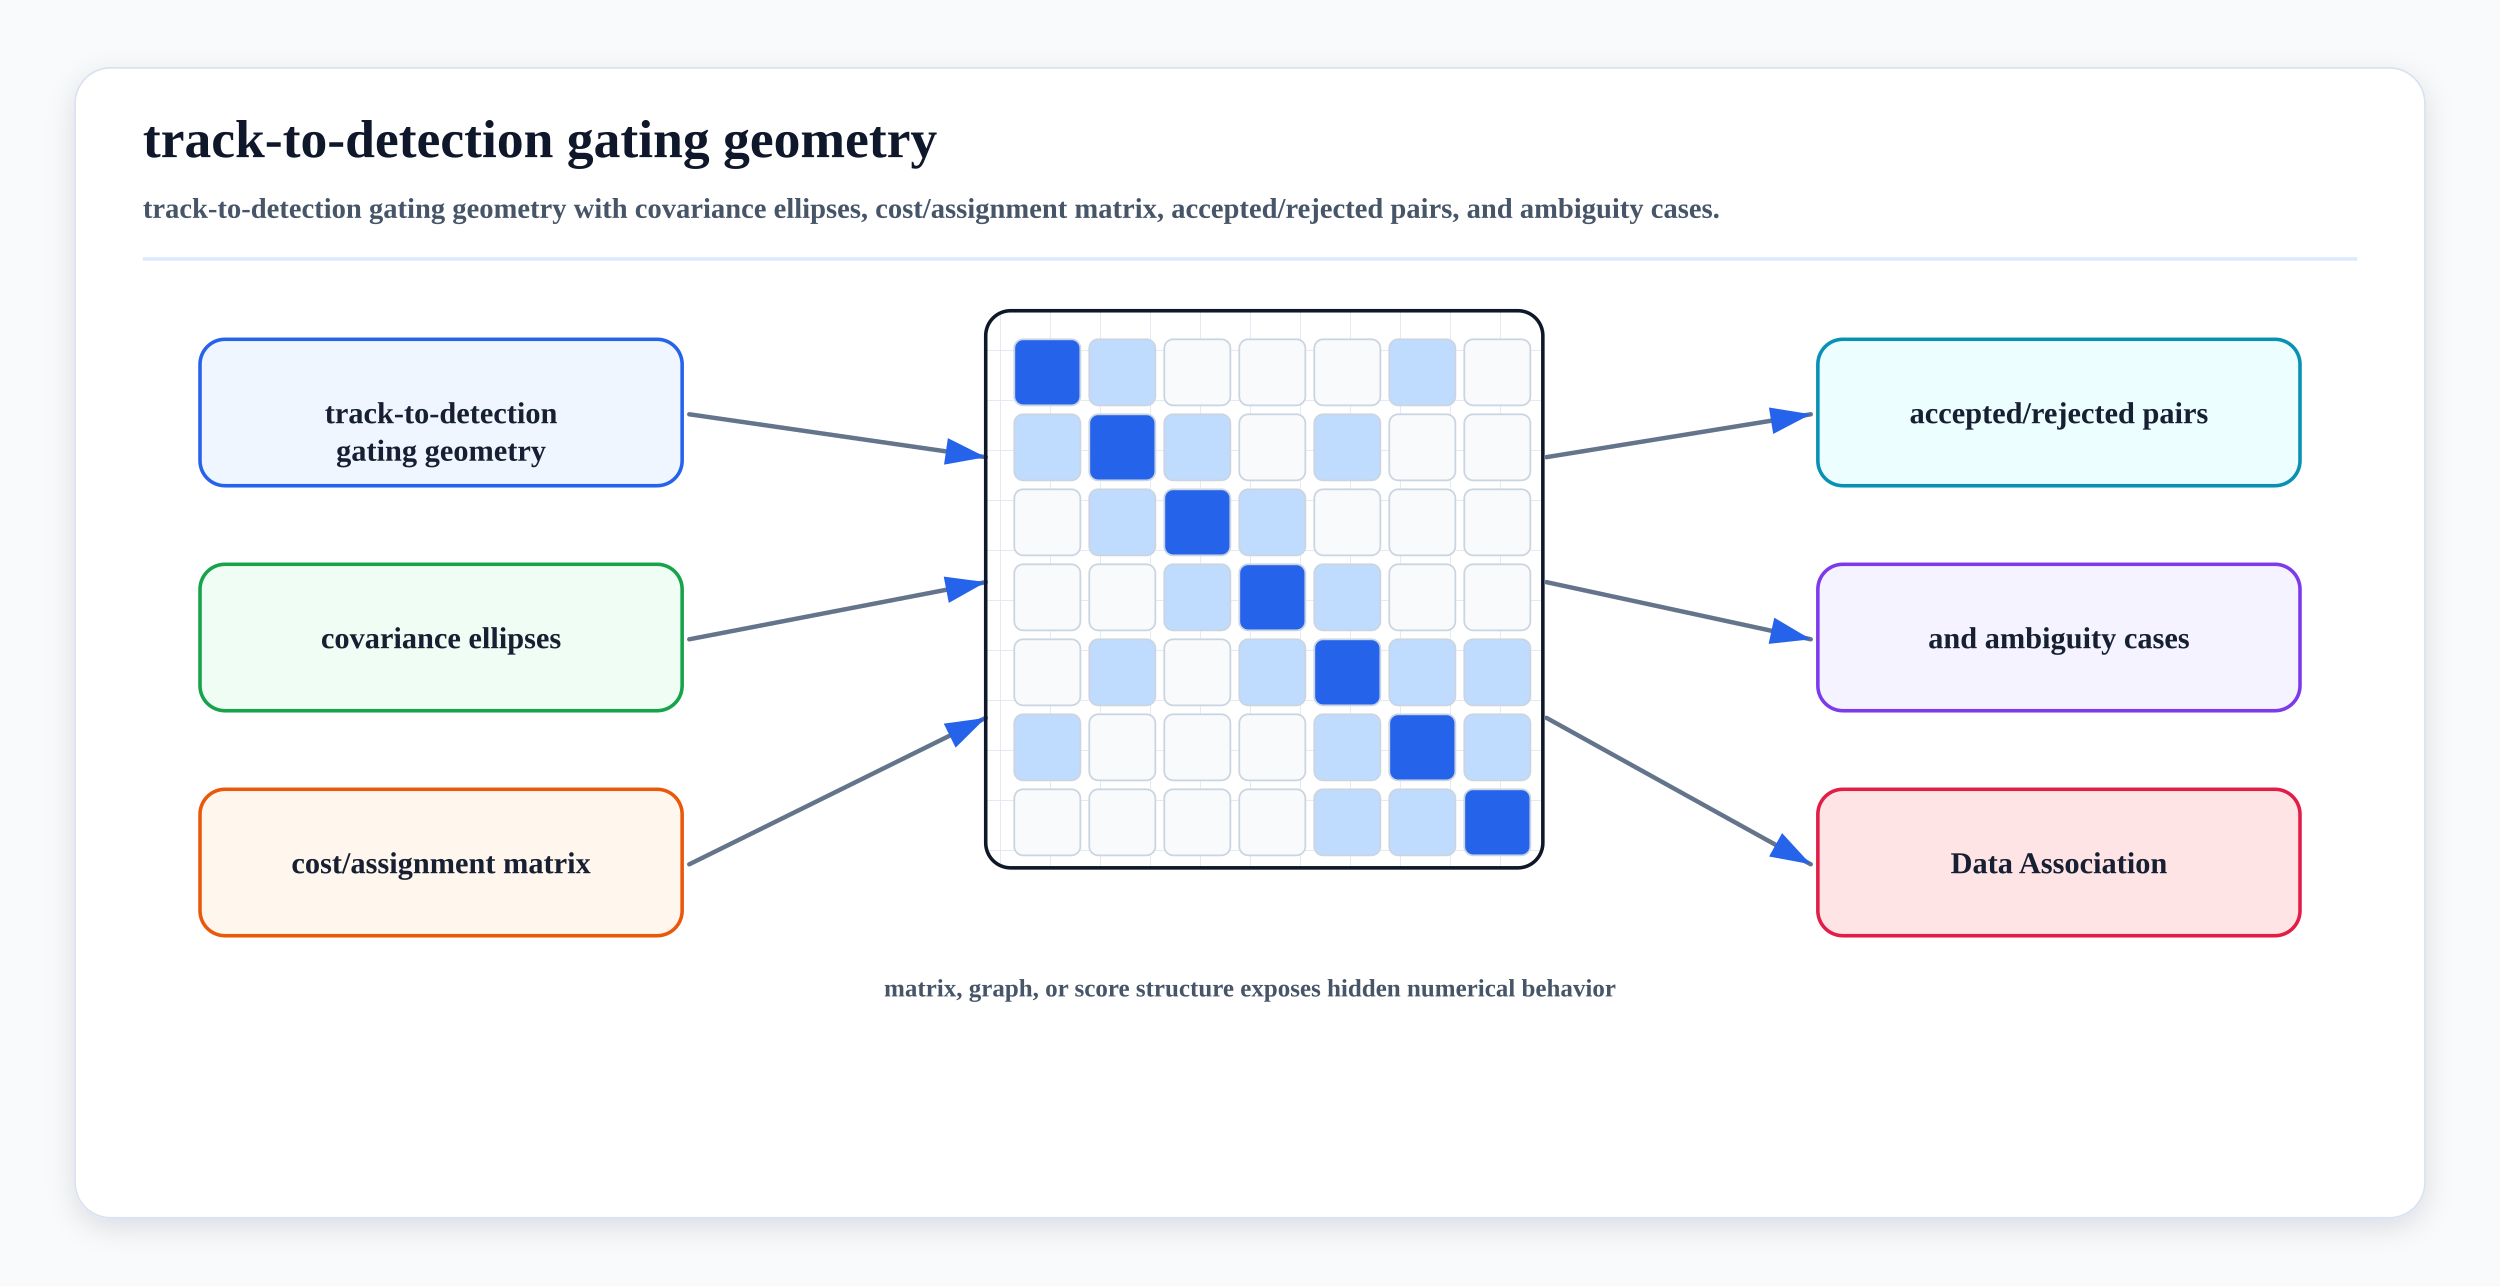
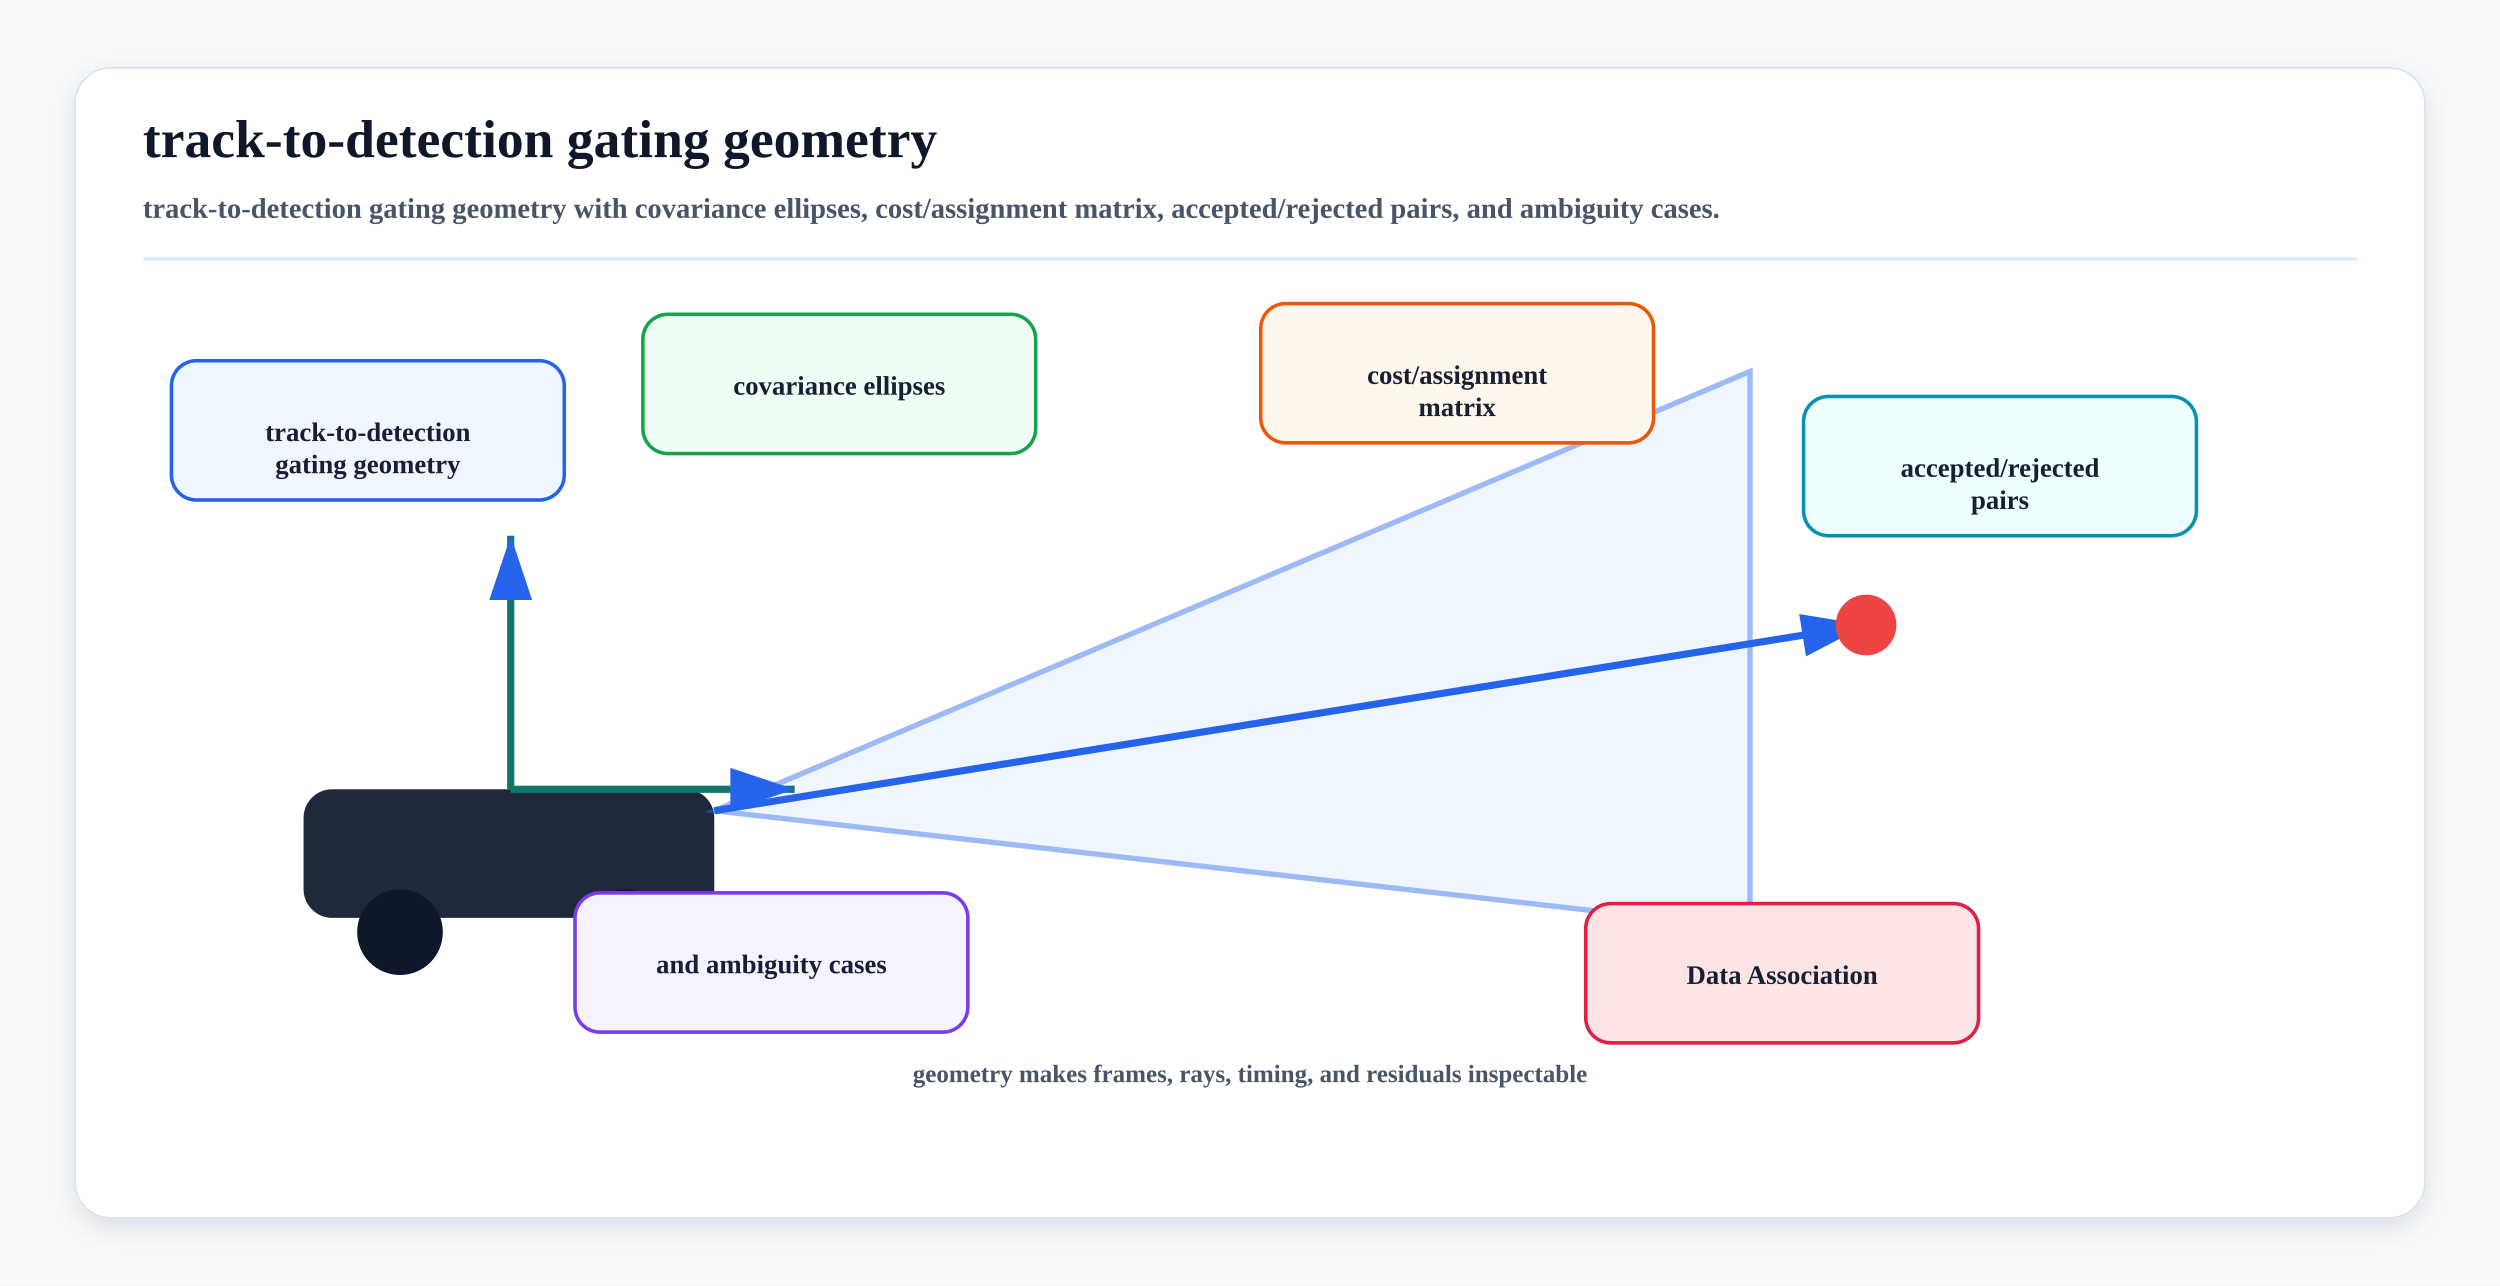
- <svg xmlns="http://www.w3.org/2000/svg" width="1400" height="720" viewBox="0 0 1400 720" role="img" aria-labelledby="title desc">
+ <svg xmlns="http://www.w3.org/2000/svg" width="1400" height="720" viewBox="0 0 1400 720" role="img" aria-labelledby="title desc" data-diagram-kind="search-and-gating">
  <defs>
    <marker id="arrow" markerWidth="12" markerHeight="12" refX="9" refY="3" orient="auto" markerUnits="strokeWidth">
      <path d="M0,0 L0,6 L9,3 z" fill="#2563eb" />
    </marker>
    <filter id="shadow" x="-10%" y="-10%" width="120%" height="120%">
      <feDropShadow dx="0" dy="5" stdDeviation="8" flood-color="#0f172a" flood-opacity="0.12" />
    </filter>
    <pattern id="grid" width="28" height="28" patternUnits="userSpaceOnUse">
      <path d="M28 0H0V28" fill="none" stroke="#e2e8f0" stroke-width="1" />
    </pattern>
  </defs>
  <rect width="1400" height="720" fill="#f8fafc" />
  <rect x="42" y="38" width="1316" height="644" rx="20" fill="#ffffff" stroke="#d9e2ef" filter="url(#shadow)" />
  <text x="80" y="88" font-size="30" font-weight="800" fill="#0f172a">track-to-detection gating geometry</text>
  <text x="80" y="122" font-size="16" font-weight="600" fill="#475569">track-to-detection gating geometry with covariance ellipses, cost/assignment matrix, accepted/rejected pairs, and ambiguity cases.</text>
  <rect x="80" y="144" width="1240" height="2" fill="#dbeafe" />
-   <rect x="112" y="190" width="270" height="82" rx="14" fill="#eff6ff" stroke="#2563eb" stroke-width="2" />
-   <text x="247" y="237" text-anchor="middle" font-size="17" font-weight="700" fill="#172033">track-to-detection</text>
-   <text x="247" y="258" text-anchor="middle" font-size="17" font-weight="700" fill="#172033">gating geometry</text>
-   <rect x="112" y="316" width="270" height="82" rx="14" fill="#f0fdf4" stroke="#16a34a" stroke-width="2" />
-   <text x="247" y="363" text-anchor="middle" font-size="17" font-weight="700" fill="#172033">covariance ellipses</text>
-   <rect x="112" y="442" width="270" height="82" rx="14" fill="#fff7ed" stroke="#ea580c" stroke-width="2" />
-   <text x="247" y="489" text-anchor="middle" font-size="17" font-weight="700" fill="#172033">cost/assignment matrix</text>
-   <line x1="386" y1="232" x2="552" y2="256" stroke="#64748b" stroke-width="2.5" stroke-linecap="round" marker-end="url(#arrow)" />
-   <line x1="386" y1="358" x2="552" y2="326" stroke="#64748b" stroke-width="2.5" stroke-linecap="round" marker-end="url(#arrow)" />
-   <line x1="386" y1="484" x2="552" y2="402" stroke="#64748b" stroke-width="2.5" stroke-linecap="round" marker-end="url(#arrow)" />
-   <rect x="552" y="174" width="312" height="312" rx="14" fill="url(#grid)" stroke="#0f172a" stroke-width="2" />
-   <rect x="568" y="190" width="37" height="37" rx="5" fill="#2563eb" stroke="#cbd5e1" />
-   <rect x="610" y="190" width="37" height="37" rx="5" fill="#bfdbfe" stroke="#cbd5e1" />
-   <rect x="652" y="190" width="37" height="37" rx="5" fill="#f8fafc" stroke="#cbd5e1" />
-   <rect x="694" y="190" width="37" height="37" rx="5" fill="#f8fafc" stroke="#cbd5e1" />
-   <rect x="736" y="190" width="37" height="37" rx="5" fill="#f8fafc" stroke="#cbd5e1" />
-   <rect x="778" y="190" width="37" height="37" rx="5" fill="#bfdbfe" stroke="#cbd5e1" />
-   <rect x="820" y="190" width="37" height="37" rx="5" fill="#f8fafc" stroke="#cbd5e1" />
-   <rect x="568" y="232" width="37" height="37" rx="5" fill="#bfdbfe" stroke="#cbd5e1" />
-   <rect x="610" y="232" width="37" height="37" rx="5" fill="#2563eb" stroke="#cbd5e1" />
-   <rect x="652" y="232" width="37" height="37" rx="5" fill="#bfdbfe" stroke="#cbd5e1" />
-   <rect x="694" y="232" width="37" height="37" rx="5" fill="#f8fafc" stroke="#cbd5e1" />
-   <rect x="736" y="232" width="37" height="37" rx="5" fill="#bfdbfe" stroke="#cbd5e1" />
-   <rect x="778" y="232" width="37" height="37" rx="5" fill="#f8fafc" stroke="#cbd5e1" />
-   <rect x="820" y="232" width="37" height="37" rx="5" fill="#f8fafc" stroke="#cbd5e1" />
-   <rect x="568" y="274" width="37" height="37" rx="5" fill="#f8fafc" stroke="#cbd5e1" />
-   <rect x="610" y="274" width="37" height="37" rx="5" fill="#bfdbfe" stroke="#cbd5e1" />
-   <rect x="652" y="274" width="37" height="37" rx="5" fill="#2563eb" stroke="#cbd5e1" />
-   <rect x="694" y="274" width="37" height="37" rx="5" fill="#bfdbfe" stroke="#cbd5e1" />
-   <rect x="736" y="274" width="37" height="37" rx="5" fill="#f8fafc" stroke="#cbd5e1" />
-   <rect x="778" y="274" width="37" height="37" rx="5" fill="#f8fafc" stroke="#cbd5e1" />
-   <rect x="820" y="274" width="37" height="37" rx="5" fill="#f8fafc" stroke="#cbd5e1" />
-   <rect x="568" y="316" width="37" height="37" rx="5" fill="#f8fafc" stroke="#cbd5e1" />
-   <rect x="610" y="316" width="37" height="37" rx="5" fill="#f8fafc" stroke="#cbd5e1" />
-   <rect x="652" y="316" width="37" height="37" rx="5" fill="#bfdbfe" stroke="#cbd5e1" />
-   <rect x="694" y="316" width="37" height="37" rx="5" fill="#2563eb" stroke="#cbd5e1" />
-   <rect x="736" y="316" width="37" height="37" rx="5" fill="#bfdbfe" stroke="#cbd5e1" />
-   <rect x="778" y="316" width="37" height="37" rx="5" fill="#f8fafc" stroke="#cbd5e1" />
-   <rect x="820" y="316" width="37" height="37" rx="5" fill="#f8fafc" stroke="#cbd5e1" />
-   <rect x="568" y="358" width="37" height="37" rx="5" fill="#f8fafc" stroke="#cbd5e1" />
-   <rect x="610" y="358" width="37" height="37" rx="5" fill="#bfdbfe" stroke="#cbd5e1" />
-   <rect x="652" y="358" width="37" height="37" rx="5" fill="#f8fafc" stroke="#cbd5e1" />
-   <rect x="694" y="358" width="37" height="37" rx="5" fill="#bfdbfe" stroke="#cbd5e1" />
-   <rect x="736" y="358" width="37" height="37" rx="5" fill="#2563eb" stroke="#cbd5e1" />
-   <rect x="778" y="358" width="37" height="37" rx="5" fill="#bfdbfe" stroke="#cbd5e1" />
-   <rect x="820" y="358" width="37" height="37" rx="5" fill="#bfdbfe" stroke="#cbd5e1" />
-   <rect x="568" y="400" width="37" height="37" rx="5" fill="#bfdbfe" stroke="#cbd5e1" />
-   <rect x="610" y="400" width="37" height="37" rx="5" fill="#f8fafc" stroke="#cbd5e1" />
-   <rect x="652" y="400" width="37" height="37" rx="5" fill="#f8fafc" stroke="#cbd5e1" />
-   <rect x="694" y="400" width="37" height="37" rx="5" fill="#f8fafc" stroke="#cbd5e1" />
-   <rect x="736" y="400" width="37" height="37" rx="5" fill="#bfdbfe" stroke="#cbd5e1" />
-   <rect x="778" y="400" width="37" height="37" rx="5" fill="#2563eb" stroke="#cbd5e1" />
-   <rect x="820" y="400" width="37" height="37" rx="5" fill="#bfdbfe" stroke="#cbd5e1" />
-   <rect x="568" y="442" width="37" height="37" rx="5" fill="#f8fafc" stroke="#cbd5e1" />
-   <rect x="610" y="442" width="37" height="37" rx="5" fill="#f8fafc" stroke="#cbd5e1" />
-   <rect x="652" y="442" width="37" height="37" rx="5" fill="#f8fafc" stroke="#cbd5e1" />
-   <rect x="694" y="442" width="37" height="37" rx="5" fill="#f8fafc" stroke="#cbd5e1" />
-   <rect x="736" y="442" width="37" height="37" rx="5" fill="#bfdbfe" stroke="#cbd5e1" />
-   <rect x="778" y="442" width="37" height="37" rx="5" fill="#bfdbfe" stroke="#cbd5e1" />
-   <rect x="820" y="442" width="37" height="37" rx="5" fill="#2563eb" stroke="#cbd5e1" />
-   <line x1="866" y1="256" x2="1014" y2="232" stroke="#64748b" stroke-width="2.5" stroke-linecap="round" marker-end="url(#arrow)" />
-   <line x1="866" y1="326" x2="1014" y2="358" stroke="#64748b" stroke-width="2.5" stroke-linecap="round" marker-end="url(#arrow)" />
-   <line x1="866" y1="402" x2="1014" y2="484" stroke="#64748b" stroke-width="2.5" stroke-linecap="round" marker-end="url(#arrow)" />
-   <rect x="1018" y="190" width="270" height="82" rx="14" fill="#ecfeff" stroke="#0891b2" stroke-width="2" />
-   <text x="1153" y="237" text-anchor="middle" font-size="17" font-weight="700" fill="#172033">accepted/rejected pairs</text>
-   <rect x="1018" y="316" width="270" height="82" rx="14" fill="#f5f3ff" stroke="#7c3aed" stroke-width="2" />
-   <text x="1153" y="363" text-anchor="middle" font-size="17" font-weight="700" fill="#172033">and ambiguity cases</text>
-   <rect x="1018" y="442" width="270" height="82" rx="14" fill="#ffe4e6" stroke="#e11d48" stroke-width="2" />
-   <text x="1153" y="489" text-anchor="middle" font-size="17" font-weight="700" fill="#172033">Data Association</text>
-   <text x="700" y="558" text-anchor="middle" font-size="14" font-weight="600" fill="#475569">matrix, graph, or score structure exposes hidden numerical behavior</text>
+   <rect x="170" y="442" width="230" height="72" rx="16" fill="#1e293b" />
+   <circle cx="224" cy="522" r="24" fill="#0f172a" />
+   <circle cx="350" cy="522" r="24" fill="#0f172a" />
+   <polygon points="400,454 980,208 980,520" fill="#dbeafe" opacity="0.45" stroke="#2563eb" stroke-width="3" />
+   <line x1="400" y1="454" x2="1045" y2="350" stroke="#2563eb" stroke-width="4" marker-end="url(#arrow)" />
+   <circle cx="1045" cy="350" r="17" fill="#ef4444" />
+   <line x1="286" y1="442" x2="286" y2="300" stroke="#0f766e" stroke-width="4" marker-end="url(#arrow)" />
+   <line x1="286" y1="442" x2="445" y2="442" stroke="#0f766e" stroke-width="4" marker-end="url(#arrow)" />
+   <rect x="96" y="202" width="220" height="78" rx="14" fill="#eff6ff" stroke="#2563eb" stroke-width="2" />
+   <text x="206" y="247" text-anchor="middle" font-size="15" font-weight="700" fill="#172033">track-to-detection</text>
+   <text x="206" y="265" text-anchor="middle" font-size="15" font-weight="700" fill="#172033">gating geometry</text>
+   <rect x="360" y="176" width="220" height="78" rx="14" fill="#f0fdf4" stroke="#16a34a" stroke-width="2" />
+   <text x="470" y="221" text-anchor="middle" font-size="15" font-weight="700" fill="#172033">covariance ellipses</text>
+   <rect x="706" y="170" width="220" height="78" rx="14" fill="#fff7ed" stroke="#ea580c" stroke-width="2" />
+   <text x="816" y="215" text-anchor="middle" font-size="15" font-weight="700" fill="#172033">cost/assignment</text>
+   <text x="816" y="233" text-anchor="middle" font-size="15" font-weight="700" fill="#172033">matrix</text>
+   <rect x="1010" y="222" width="220" height="78" rx="14" fill="#ecfeff" stroke="#0891b2" stroke-width="2" />
+   <text x="1120" y="267" text-anchor="middle" font-size="15" font-weight="700" fill="#172033">accepted/rejected</text>
+   <text x="1120" y="285" text-anchor="middle" font-size="15" font-weight="700" fill="#172033">pairs</text>
+   <rect x="322" y="500" width="220" height="78" rx="14" fill="#f5f3ff" stroke="#7c3aed" stroke-width="2" />
+   <text x="432" y="545" text-anchor="middle" font-size="15" font-weight="700" fill="#172033">and ambiguity cases</text>
+   <rect x="888" y="506" width="220" height="78" rx="14" fill="#ffe4e6" stroke="#e11d48" stroke-width="2" />
+   <text x="998" y="551" text-anchor="middle" font-size="15" font-weight="700" fill="#172033">Data Association</text>
+   <text x="700" y="606" text-anchor="middle" font-size="14" font-weight="600" fill="#475569">geometry makes frames, rays, timing, and residuals inspectable</text>
</svg>
